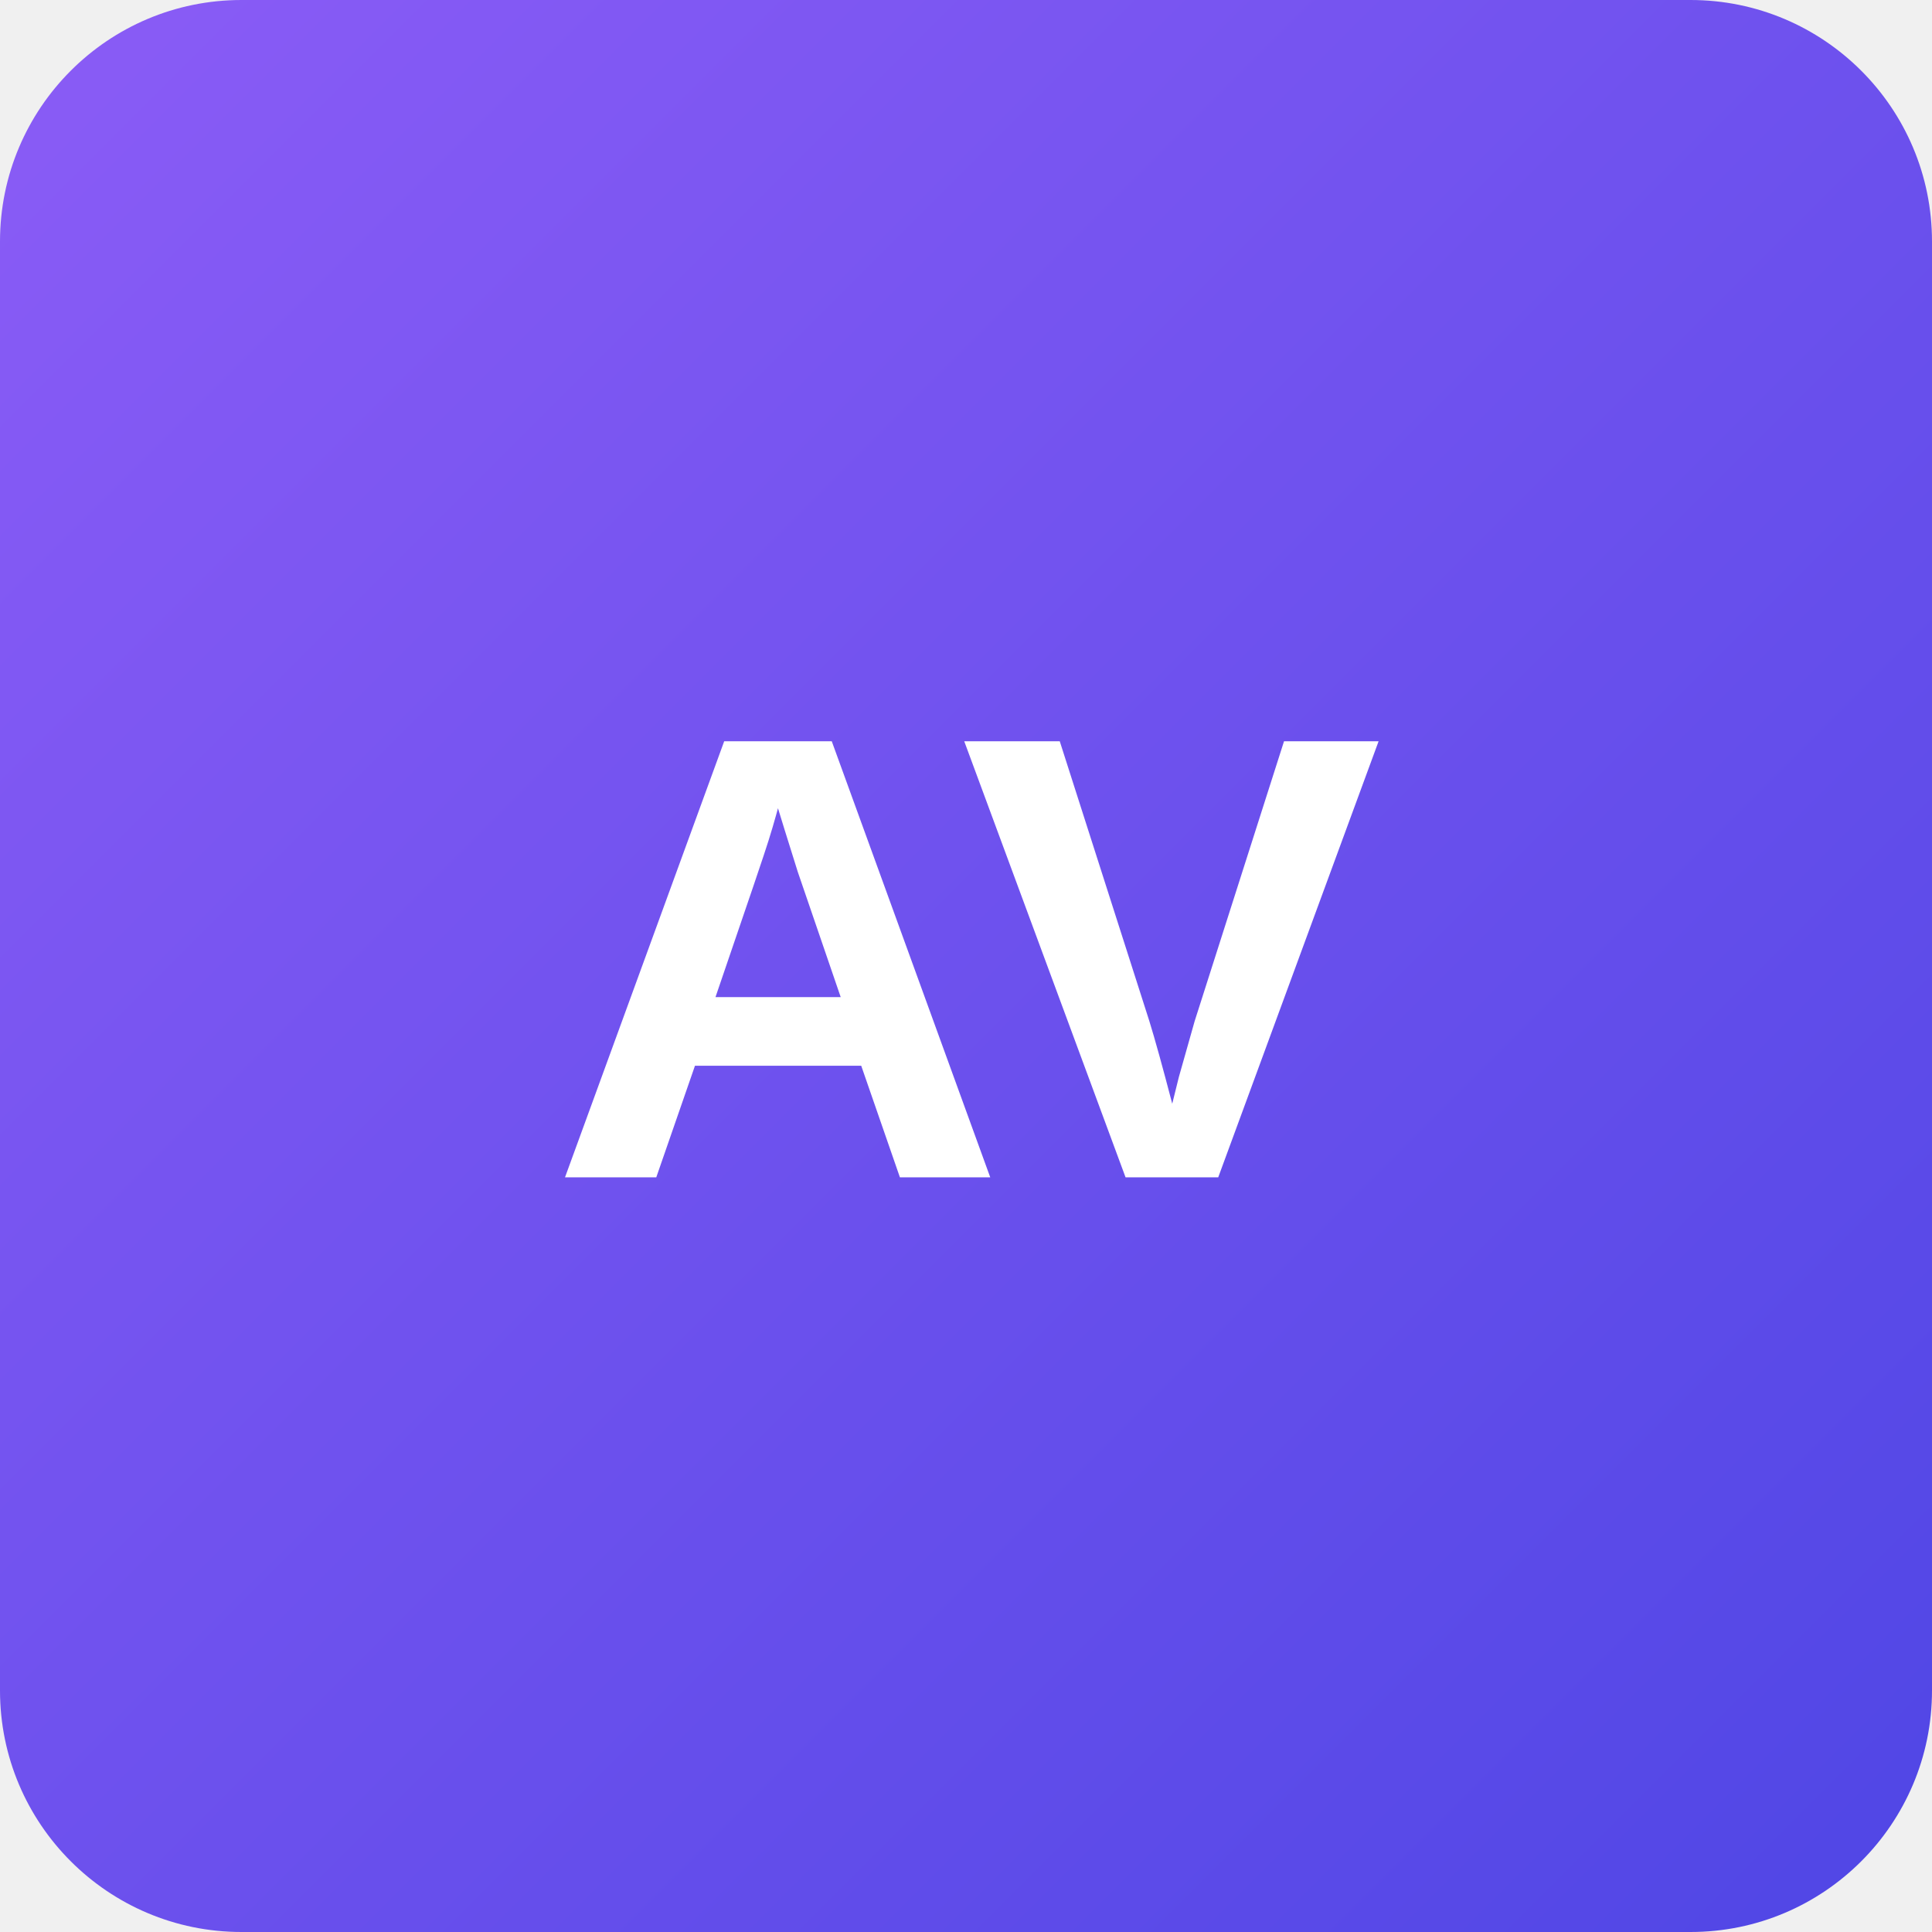
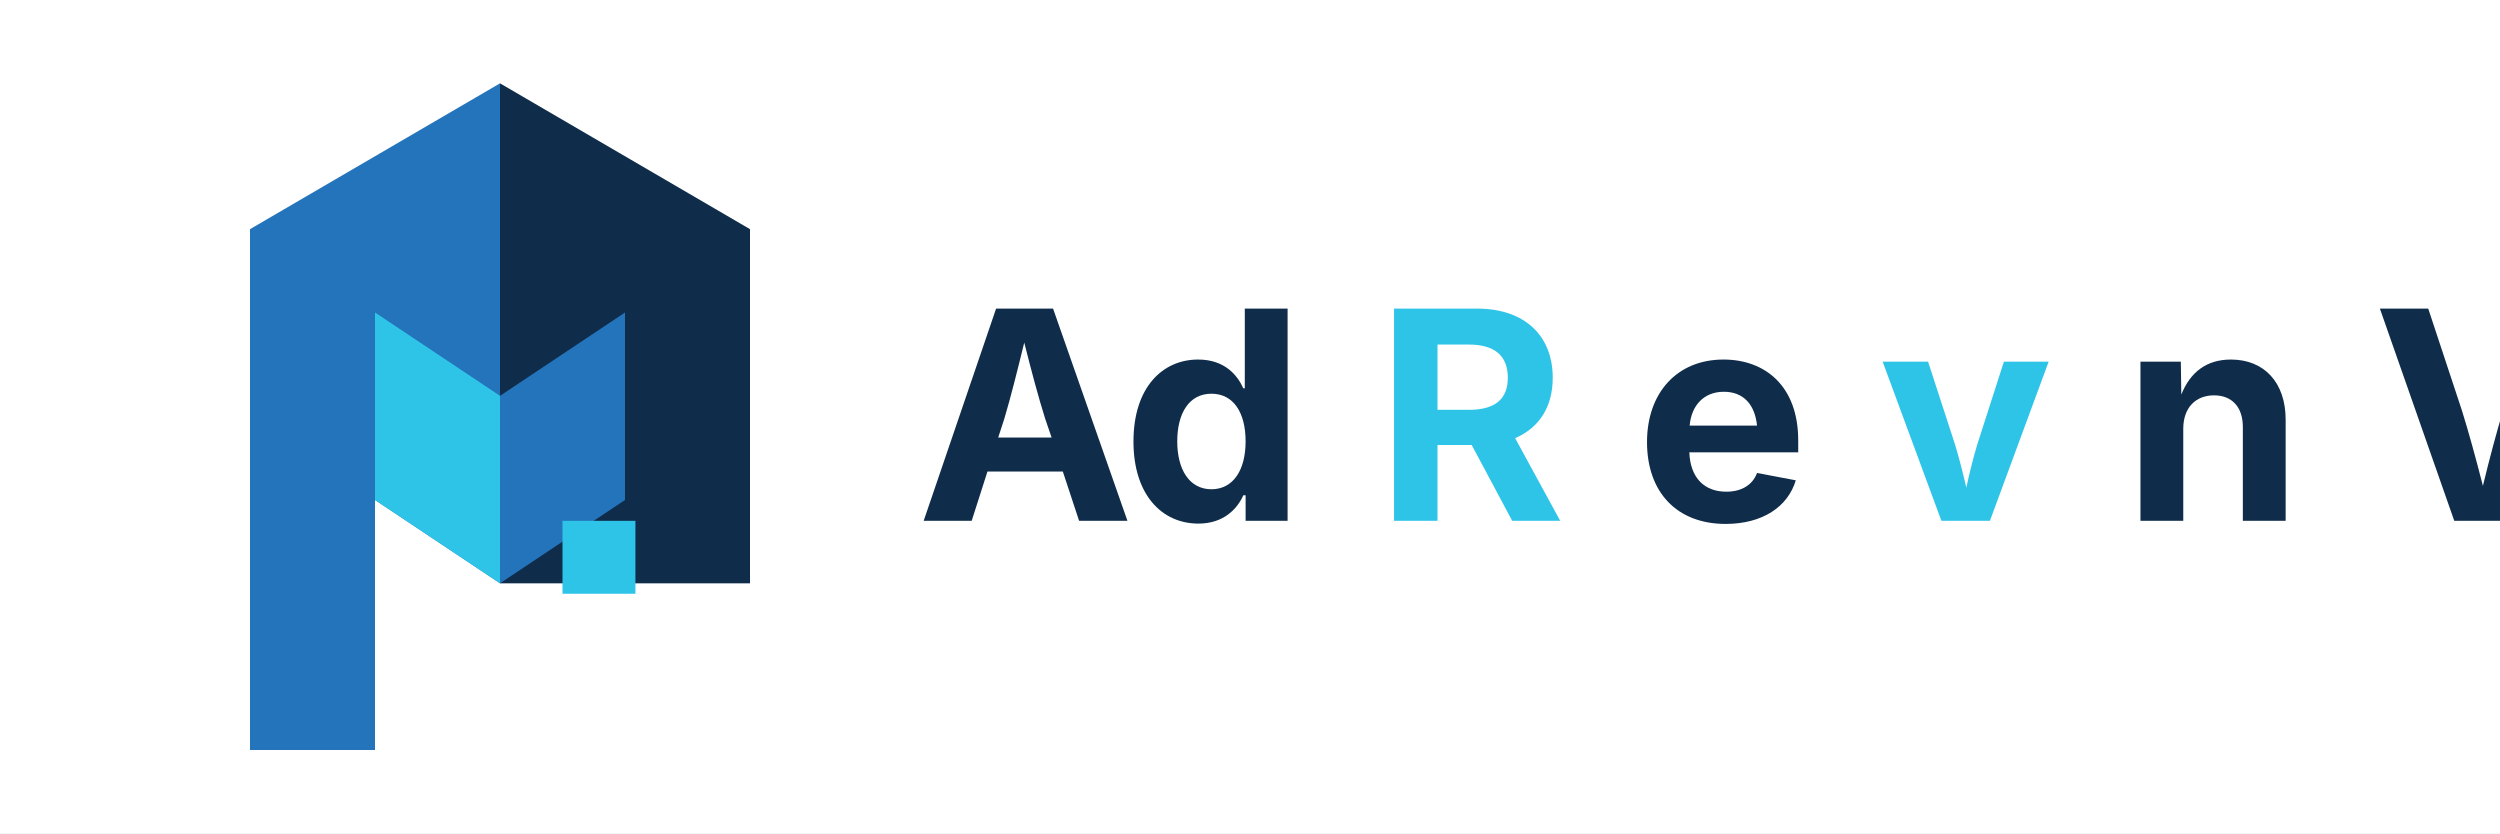
- <svg xmlns="http://www.w3.org/2000/svg" viewBox="0 0 128 128" role="img" aria-label="Adrevnview logo">
-   <defs>
-     <linearGradient id="g" x1="0%" y1="0%" x2="100%" y2="100%">
-       <stop offset="0%" stop-color="#8b5cf6" />
-       <stop offset="100%" stop-color="#4f46e5" />
-     </linearGradient>
-   </defs>
-   <rect width="128" height="128" rx="16" fill="url(#g)" />
-   <text x="64" y="78" text-anchor="middle" font-family="Arial, sans-serif" font-size="42" font-weight="700" fill="#ffffff">AV</text>
+ <svg xmlns="http://www.w3.org/2000/svg" viewBox="0 0 240 80" role="img" aria-label="AdRevnView logo">
+   <rect width="240" height="80" fill="#ffffff" />
+   <g transform="translate(16 4)">
+     <path d="M32 4L8 18V50L8 68H20V50L20 44L32 52V4Z" fill="#2474BC" />
+     <path d="M32 4L56 18V52L32 52V4Z" fill="#0F2D4A" />
+     <path d="M20 26V44L32 52V34L20 26Z" fill="#2EC4E8" />
+     <path d="M32 34V52L44 44V26L32 34Z" fill="#2474BC" />
+     <rect x="38" y="46" width="7" height="7" fill="#2EC4E8" />
+   </g>
+   <text x="88" y="50" font-family="Manrope, Inter, Arial, sans-serif" font-size="28" font-weight="700" letter-spacing="-0.02em">
+     <tspan fill="#0F2D4A">Ad</tspan>
+     <tspan fill="#2EC4E8">R</tspan>
+     <tspan fill="#0F2D4A">e</tspan>
+     <tspan fill="#2EC4E8">v</tspan>
+     <tspan fill="#0F2D4A">n</tspan>
+     <tspan fill="#0F2D4A">View</tspan>
+   </text>
</svg>
